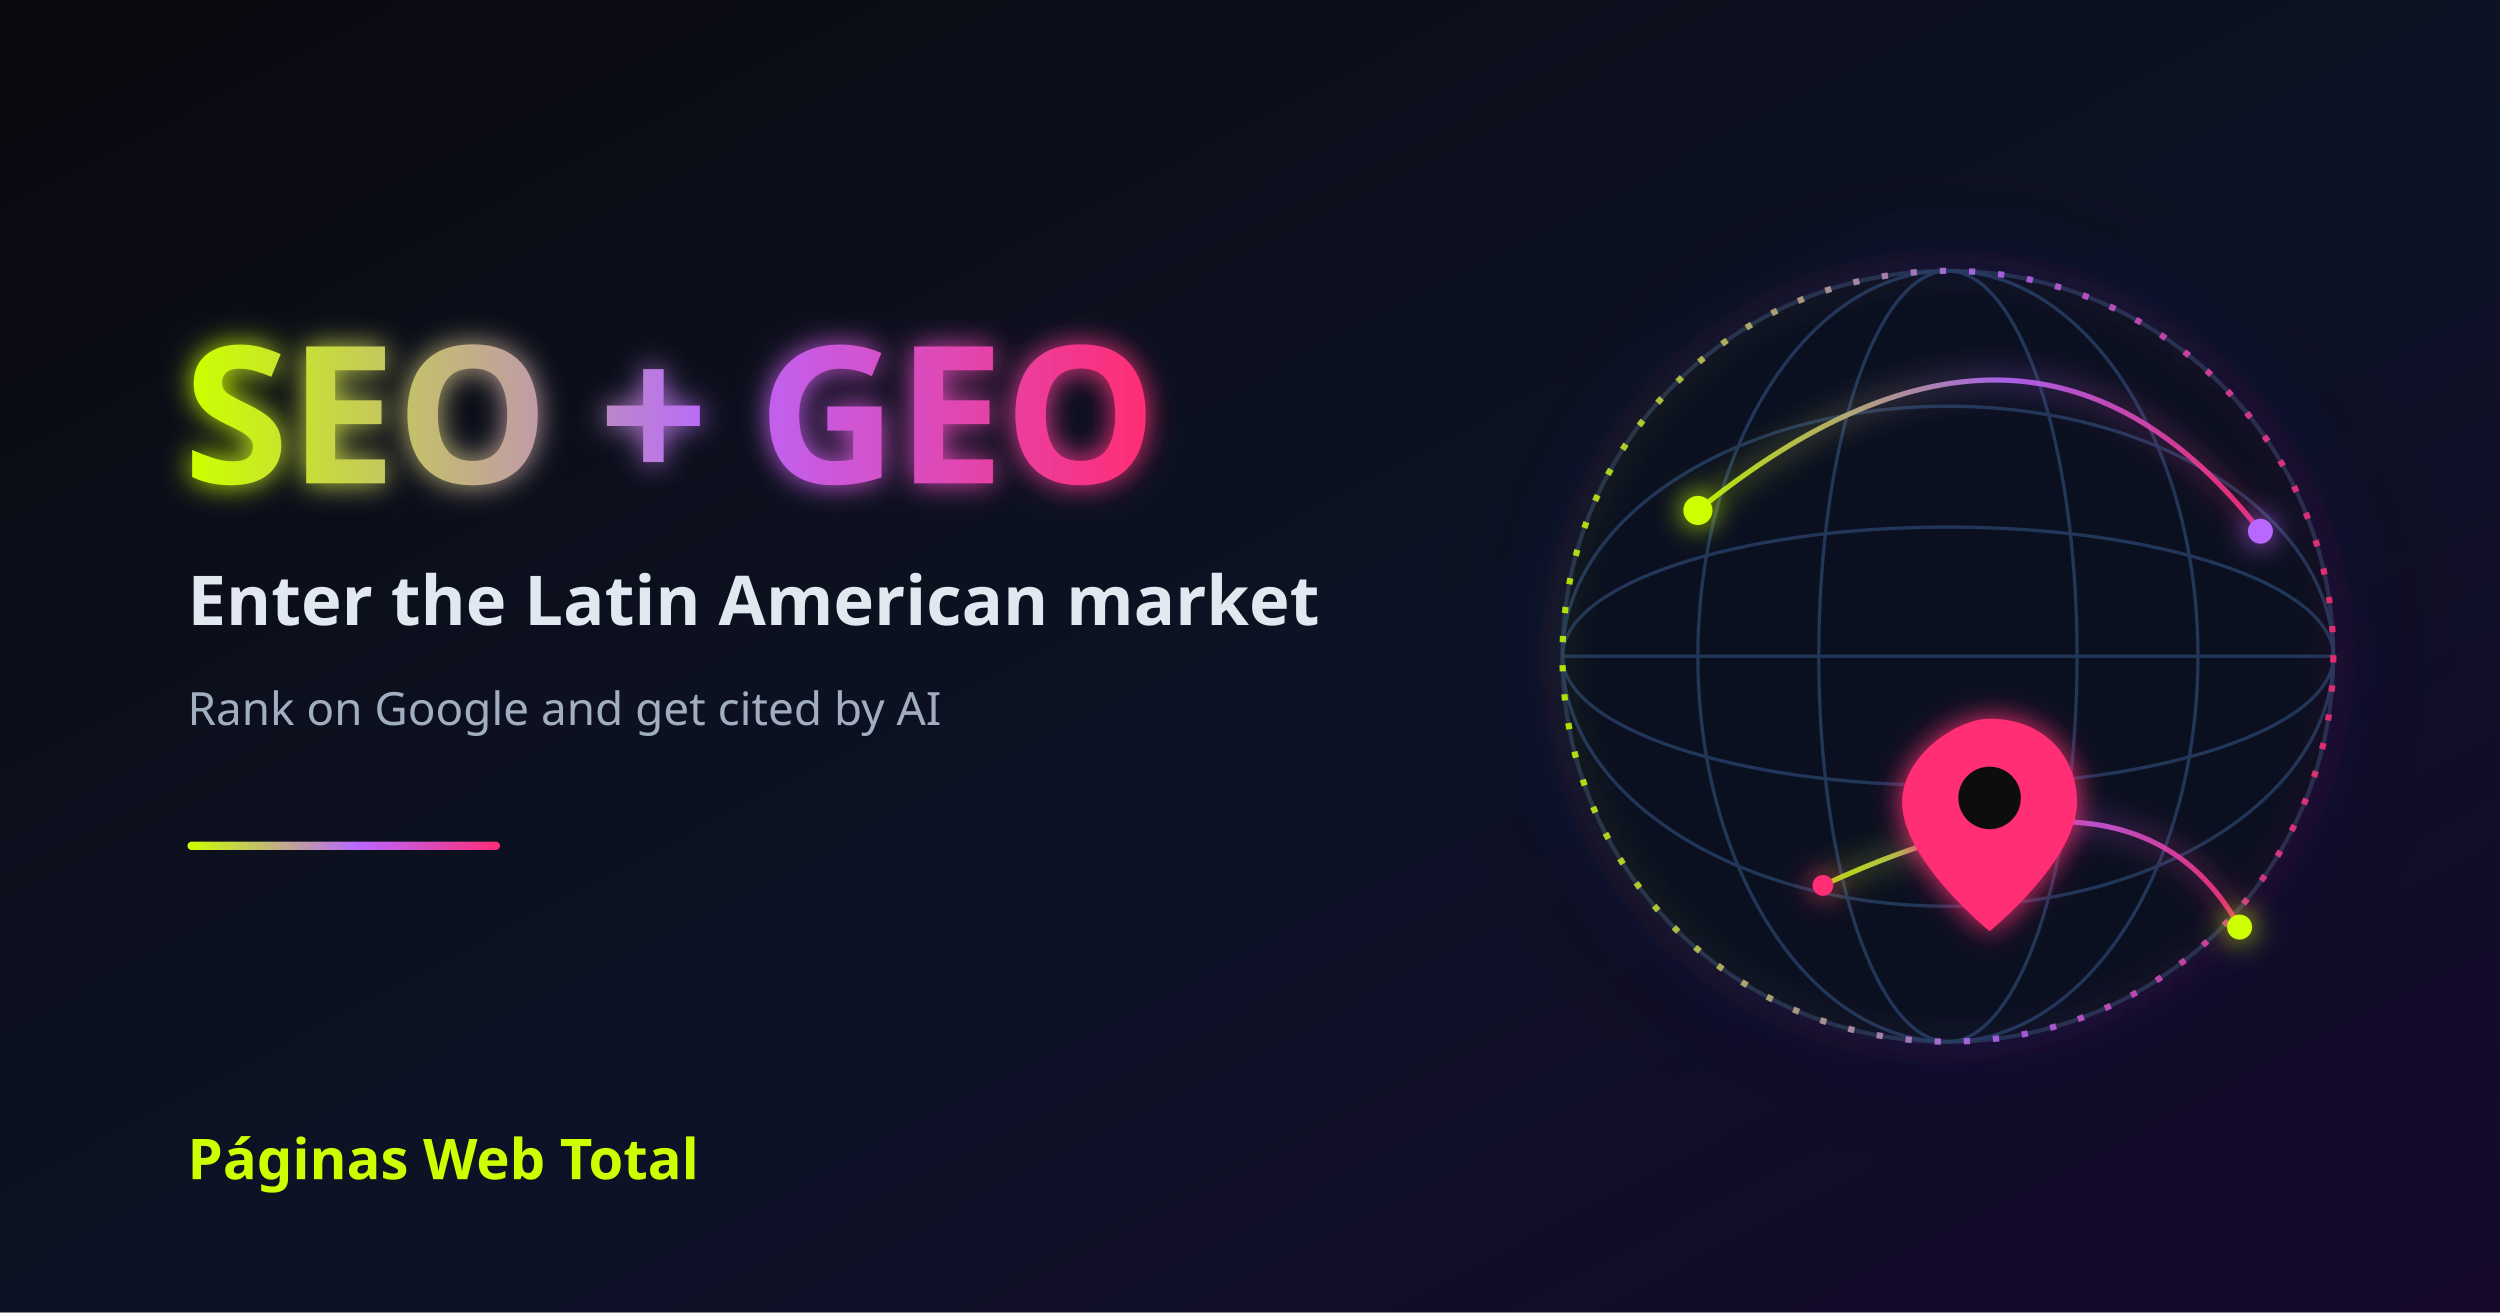
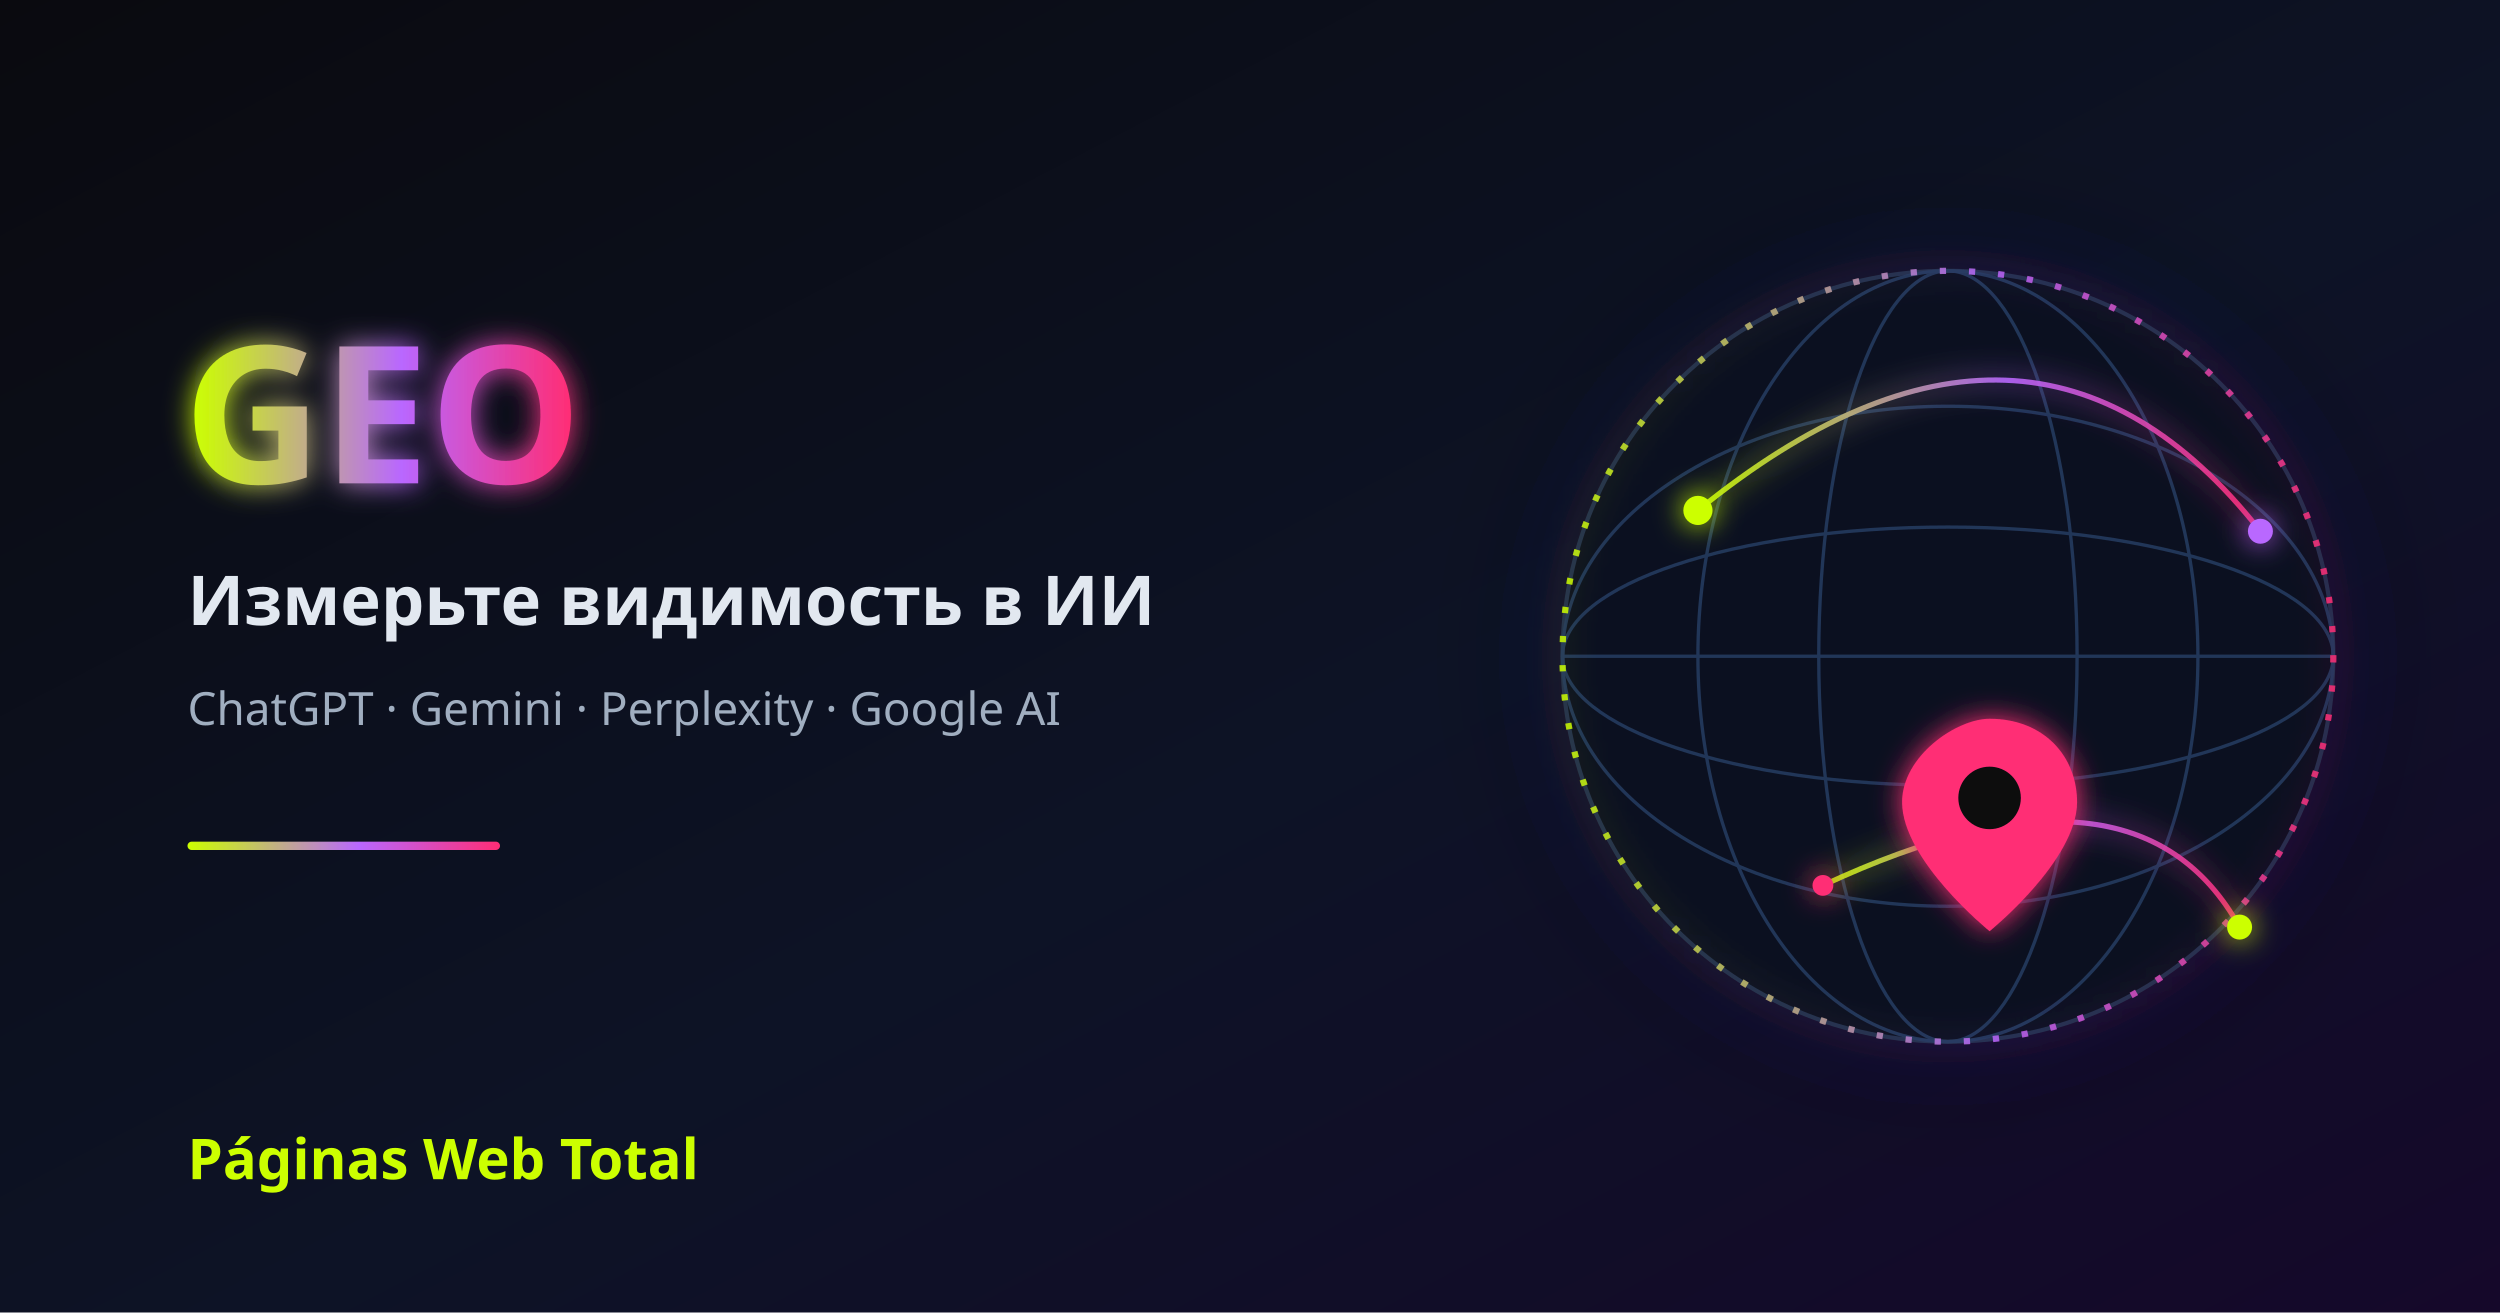
- <svg xmlns="http://www.w3.org/2000/svg" viewBox="0 0 1200 630" width="1200" height="630" role="img" aria-label="SEO + GEO">
+ <svg xmlns="http://www.w3.org/2000/svg" viewBox="0 0 1200 630" width="1200" height="630" role="img" aria-label="GEO">
  <defs>
    <linearGradient id="bg" x1="0" y1="0" x2="1" y2="1">
      <stop offset="0" stop-color="#0a0a0f" />
      <stop offset=".55" stop-color="#0d1326" />
      <stop offset="1" stop-color="#15082a" />
    </linearGradient>
    <linearGradient id="grad" x1="0" y1="0" x2="1" y2="0">
      <stop offset="0" stop-color="#ccff00" />
      <stop offset=".55" stop-color="#b967ff" />
      <stop offset="1" stop-color="#ff2d75" />
    </linearGradient>
    <radialGradient id="halo" cx="50%" cy="50%" r="50%">
      <stop offset="0" stop-color="#b967ff" stop-opacity=".55" />
      <stop offset=".5" stop-color="#5b21b6" stop-opacity=".2" />
      <stop offset="1" stop-color="#000" stop-opacity="0" />
    </radialGradient>
    <filter id="glow" x="-60%" y="-60%" width="220%" height="220%">
      <feGaussianBlur stdDeviation="7" result="b" />
      <feMerge>
        <feMergeNode in="b" />
        <feMergeNode in="SourceGraphic" />
      </feMerge>
    </filter>
    <filter id="soft" x="-80%" y="-80%" width="260%" height="260%">
      <feGaussianBlur stdDeviation="16" />
    </filter>
  </defs>
  <rect width="1200" height="630" fill="url(#bg)" />
  <circle cx="935" cy="315" r="250" fill="url(#halo)" filter="url(#soft)" />
  <g transform="translate(935,315)">
    <circle r="185" fill="#0b1020" stroke="#22304d" stroke-width="2" />
    <g fill="none" stroke="#243a5e" stroke-width="1.6" opacity=".9">
      <ellipse rx="185" ry="62" />
      <ellipse rx="185" ry="120" />
      <ellipse rx="62" ry="185" />
      <ellipse rx="120" ry="185" />
      <line x1="-185" y1="0" x2="185" y2="0" />
    </g>
    <circle r="185" fill="none" stroke="url(#grad)" stroke-width="3" stroke-dasharray="3 11" opacity=".85" filter="url(#glow)" />
    <g fill="none" stroke="url(#grad)" stroke-width="2.5" opacity=".9" filter="url(#glow)">
      <path d="M -120 -70 Q 40 -200 150 -60" />
      <path d="M -60 110 Q 90 40 140 130" />
    </g>
    <g filter="url(#glow)">
      <circle cx="-120" cy="-70" r="7" fill="#ccff00" />
      <circle cx="150" cy="-60" r="6" fill="#b967ff" />
      <circle cx="140" cy="130" r="6" fill="#ccff00" />
      <circle cx="-60" cy="110" r="5" fill="#ff2d75" />
    </g>
    <g transform="translate(20,30)" filter="url(#glow)">
      <path d="M0 0 C 26 0 42 18 42 40 C 42 68 0 102 0 102 C 0 102 -42 68 -42 40 C -42 18 -16 0 0 0 Z" fill="#ff2d75" />
      <circle cx="0" cy="38" r="15" fill="#0a0a0f" />
    </g>
  </g>
-   <text x="88" y="232" font-family="Space Grotesk, sans-serif" font-size="92" font-weight="800" fill="url(#grad)" filter="url(#glow)">SEO + GEO</text>
-   <text x="90" y="300" font-family="Plus Jakarta Sans, sans-serif" font-size="33" font-weight="700" fill="#e2e8f0">Enter the Latin American market</text>
-   <text x="90" y="348" font-family="Plus Jakarta Sans, sans-serif" font-size="22" fill="#a0aec0">Rank on Google and get cited by AI</text>
+   <text x="88" y="232" font-family="Space Grotesk, sans-serif" font-size="92" font-weight="800" fill="url(#grad)" filter="url(#glow)">GEO</text>
+   <text x="90" y="300" font-family="Plus Jakarta Sans, sans-serif" font-size="33" font-weight="700" fill="#e2e8f0">Измерьте видимость в ИИ</text>
+   <text x="90" y="348" font-family="Plus Jakarta Sans, sans-serif" font-size="22" fill="#a0aec0">ChatGPT · Gemini · Perplexity · Google AI</text>
  <rect x="90" y="404" width="150" height="4" rx="2" fill="url(#grad)" />
  <text x="90" y="566" font-family="Space Grotesk, sans-serif" font-size="27" font-weight="700" fill="#ccff00">Páginas Web Total</text>
</svg>
